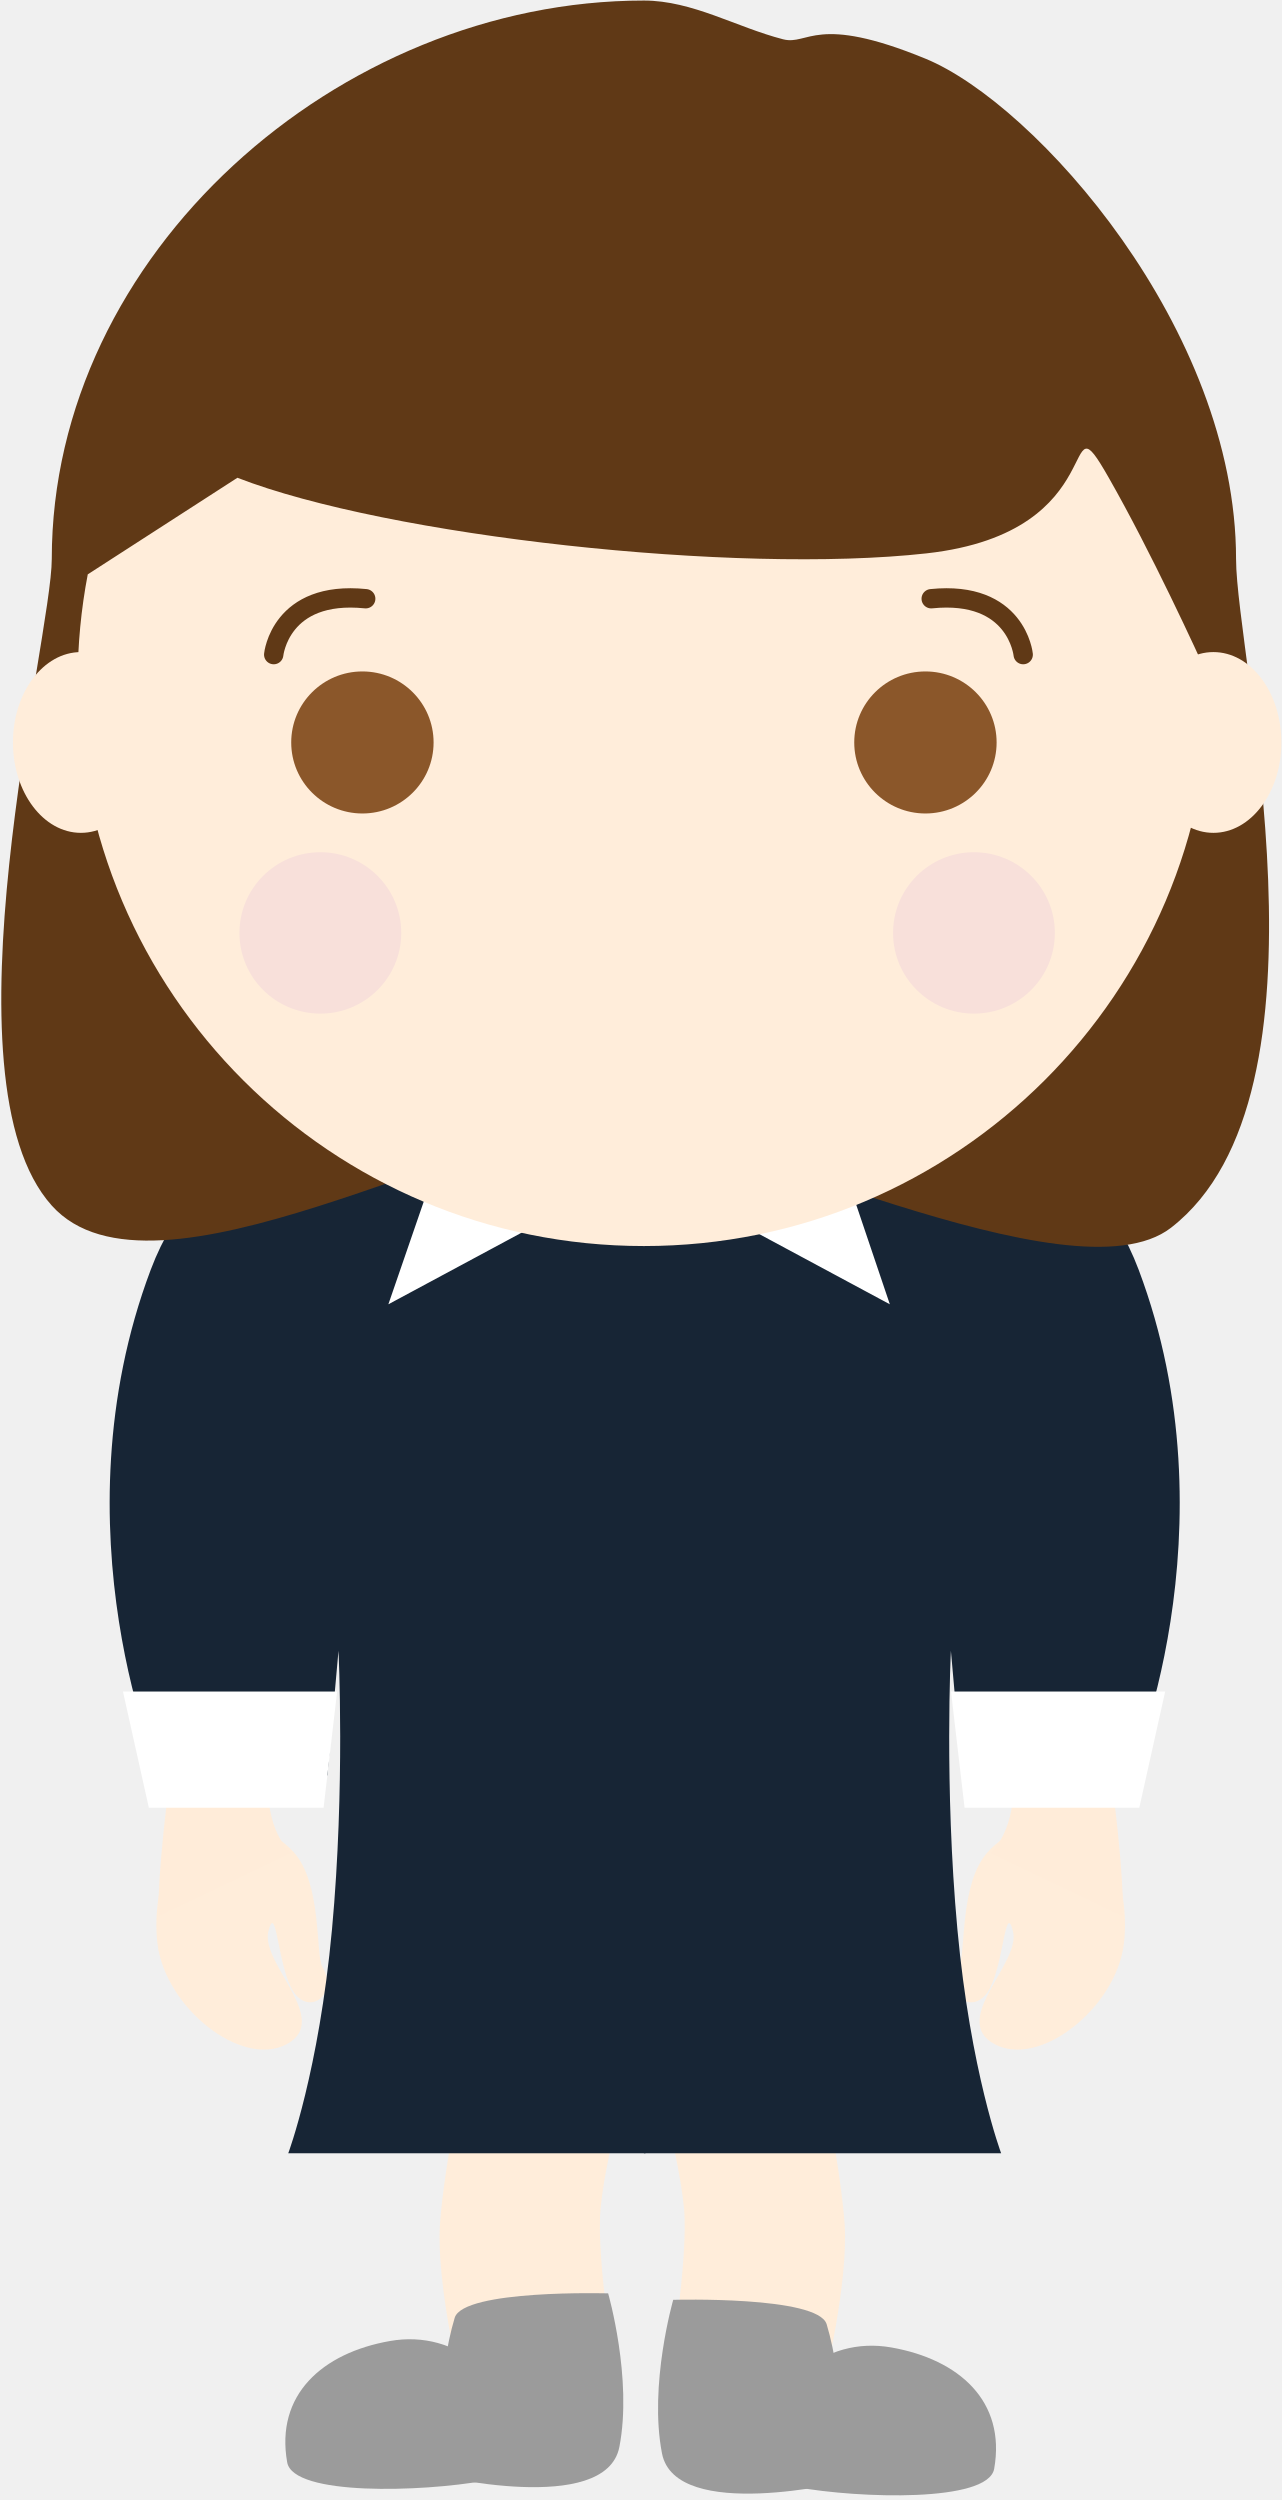
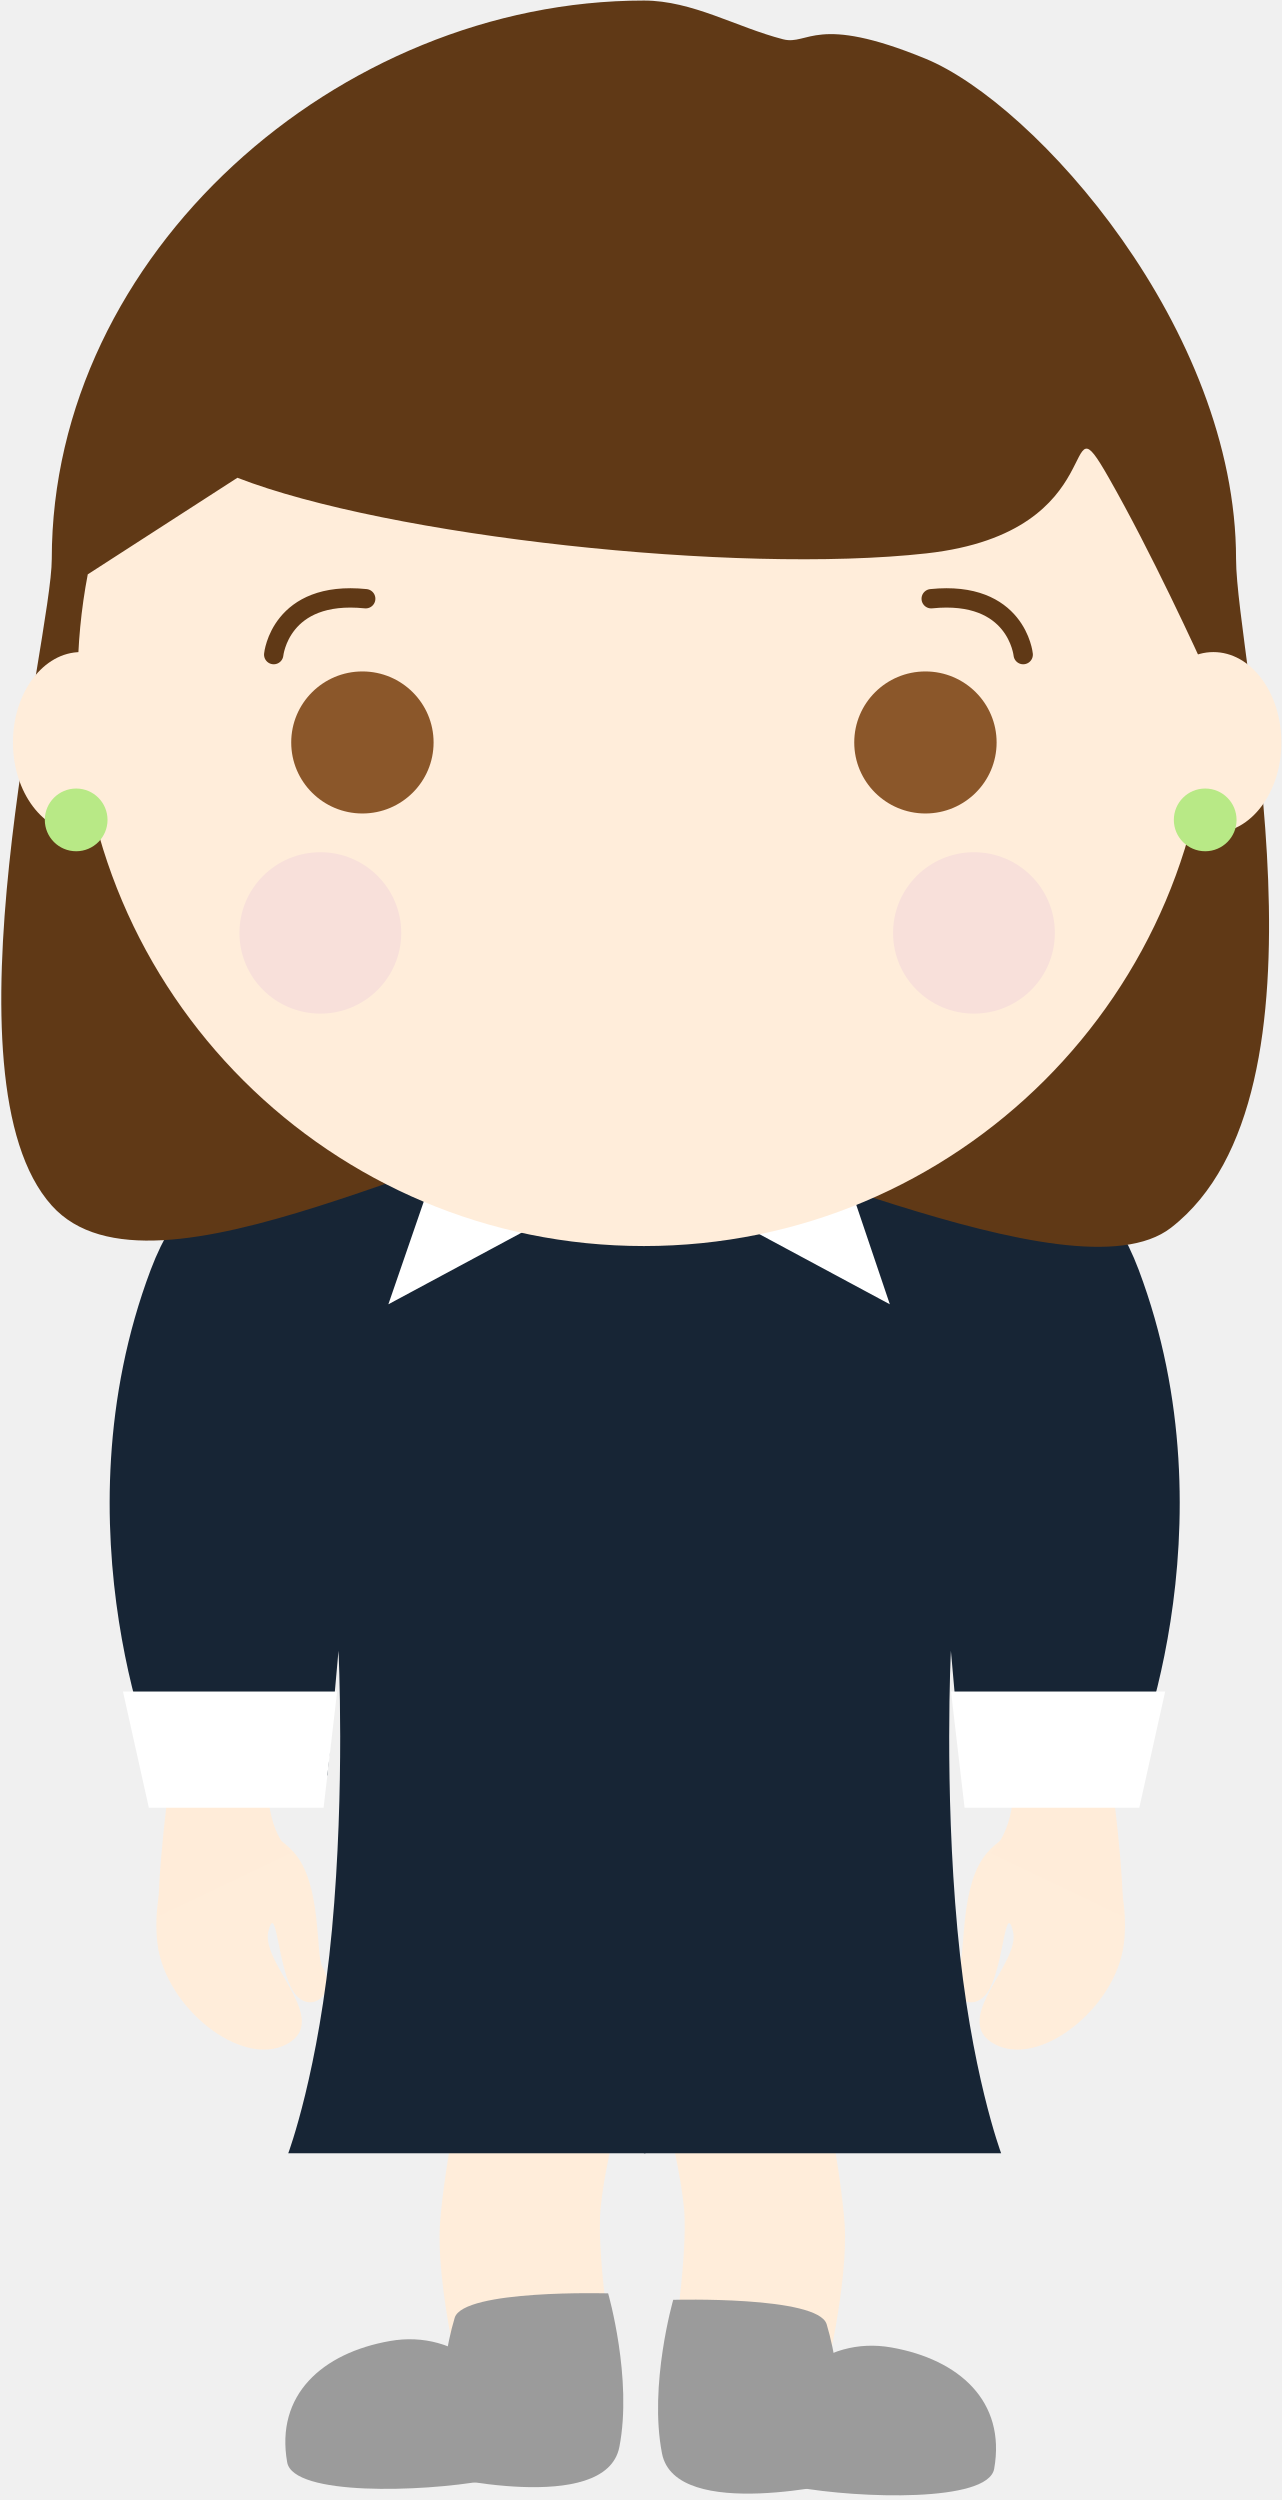
<svg xmlns="http://www.w3.org/2000/svg" xmlns:xlink="http://www.w3.org/1999/xlink" width="143px" height="279px" viewBox="0 0 143 279" version="1.1">
  <defs>
    <path id="path-1" d="M49.096,248.287 C49.508,241.791 52.495,226.962 52.495,226.962 L71.5,226.962 C71.5,226.962 67.703,239.291 67.029,246.415 C66.476,252.261 68.848,265.869 68.848,265.869 L51.358,265.869 C51.358,265.869 48.685,254.76 49.096,248.287 Z" />
    <path id="path-2" d="M71.904,248.287 C72.316,241.791 75.302,226.962 75.302,226.962 L94.308,226.962 C94.308,226.962 90.511,239.291 89.837,246.415 C89.284,252.261 91.656,265.869 91.656,265.869 L74.166,265.869 C74.166,265.869 71.493,254.76 71.904,248.287 Z" />
    <path id="path-3" d="M24.974,78.531 C24.974,78.531 12.202,78.971 6.696,78.971 C6.179,78.971 -5.587,50.931 5.261,22.111 C16.109,-6.71 60.48,1.497 60.48,1.497 L60.48,120.701 L20.613,120.701 C20.613,120.701 24.027,111.608 25.497,95.689 C26.967,79.77 26.22,64.621 26.22,64.621 L24.974,78.531 Z" />
    <path id="path-4" d="M84.597,78.724 C84.597,78.724 71.825,78.971 66.319,78.971 C65.802,78.971 54.036,50.931 64.884,22.111 C75.732,-6.71 120.103,1.689 120.103,1.689 L120.103,120.701 L80.236,120.701 C80.236,120.701 83.65,111.608 85.12,95.689 C86.59,79.77 85.843,64.621 85.843,64.621 L84.597,78.724 Z" />
    <path d="M40.945,0.095 L31.786,26.675 L59.768,11.632 L59.768,0.095 L40.945,0.095 Z M78.773,0.095 L87.75,26.675 L59.768,11.632 L59.768,0.095 L78.773,0.095 Z" id="path-5" />
    <path id="path-6" d="M2.167,69.89 L26.068,69.89 L24.556,82.859 L5.056,82.859 L2.167,69.89 Z" />
    <path id="path-7" d="M94.577,69.89 L118.479,69.89 L116.966,82.859 L97.466,82.859 L94.577,69.89 Z" />
    <path id="path-8" d="M5.778,134.542 C17.097,147.146 52.893,125.227 68.194,125.369 C80.48,125.484 119.62,145.603 130.688,137.014 C149.916,122.095 137.944,73.377 137.944,62.385 C137.944,36.716 115.556,11.589 103.278,6.546 C91,1.502 90.228,5.115 87.389,4.384 C82.204,3.049 77.272,0.061 71.861,0.061 C37.758,0.061 5.778,28.363 5.778,62.385 C5.778,71.209 -6.897,120.428 5.778,134.542 Z" />
    <path d="M135.056,76.014 C135.056,110.833 106.762,139.059 71.861,139.059 C36.96,139.059 8.667,110.833 8.667,76.014 C8.667,71.94 9.054,67.956 9.794,64.097 L26.495,53.318 C43.24,59.831 82.103,64.126 103.396,61.756 C124.689,59.386 118.037,43.312 123.74,53.318 C128.482,61.638 133.5,72.563 135.056,76.007 Z" id="path-9" />
    <ellipse id="path-10" cx="40.444" cy="82.859" rx="7.944" ry="7.926" />
    <ellipse id="path-11" cx="103.278" cy="82.859" rx="7.944" ry="7.926" />
    <ellipse id="path-12" cx="135.417" cy="82.859" rx="7.583" ry="10.087" />
    <ellipse id="path-13" cx="9.028" cy="82.859" rx="7.583" ry="10.087" />
  </defs>
  <g id="Page-1" stroke="none" stroke-width="1" fill="none" fill-rule="evenodd">
    <g id="Characters" transform="translate(-769, -560)">
      <g id="UX-Copy" transform="translate(769, 560)">
        <g id="Rectangle-37">
          <use fill="#FFEDDA" xlink:href="#path-1" />
          <use fill-opacity="0.04" fill="none" xlink:href="#path-1" />
        </g>
        <g id="Rectangle-37-Copy">
          <use fill="#FFEDDA" transform="translate(83.08452, 246.4154) scale(-1, 1) translate(-83.08452, -246.4154) " xlink:href="#path-2" />
          <use fill-opacity="0.04" fill="none" xlink:href="#path-2" />
        </g>
        <g id="Path-17-Copy-2-+-Rectangle-35" transform="translate(106.1667, 190.2154)">
          <path d="M15.656,16.48 C11.496,11.892 3.647,12.292 3.647,12.292 C3.647,12.292 -0.429,19.606 0.465,26.739 C1.358,33.871 9.86,40.623 14.894,37.909 C19.929,35.195 11.94,28.9 12.834,25.334 C13.727,21.768 13.869,29.413 15.656,32.088 C17.444,34.762 20.644,32.363 18.857,29.256 C18.081,27.907 18.847,19.998 15.656,16.48 Z" id="Path-17-Copy-2" fill="#FFEDDA" transform="translate(9.859522, 25.40287) scale(-1, 1) translate(-9.859522, -25.40287) " />
          <path d="M6.946,8.953 C6.946,3.32 5.056,0.721 5.056,0.721 L15.889,0.721 C15.889,0.721 16.857,-0.561 18.159,10.419 C19.462,21.399 19.09,23.619 19.09,23.619 L4.34,16.572 C4.34,16.572 6.946,14.587 6.946,8.953 Z" id="Rectangle-35" fill="#FFECD9" />
        </g>
        <g id="Path-17-Copy-2-+-Rectangle-35-Copy" transform="translate(27.08333, 209.6692) scale(-1, 1) translate(-27.08333, -209.6692) translate(17.33333, 190.2154)">
          <path d="M15.656,16.48 C11.496,11.892 3.647,12.292 3.647,12.292 C3.647,12.292 -0.429,19.606 0.465,26.739 C1.358,33.871 9.86,40.623 14.894,37.909 C19.929,35.195 11.94,28.9 12.834,25.334 C13.727,21.768 13.869,29.413 15.656,32.088 C17.444,34.762 20.644,32.363 18.857,29.256 C18.081,27.907 18.847,19.998 15.656,16.48 Z" id="Path-17-Copy-2" fill="#FFEDDA" transform="translate(9.859522, 25.40287) scale(-1, 1) translate(-9.859522, -25.40287) " />
          <path d="M6.946,8.953 C6.946,3.32 5.056,0.721 5.056,0.721 L15.889,0.721 C15.889,0.721 16.857,-0.561 18.159,10.419 C19.462,21.399 19.09,23.619 19.09,23.619 L4.34,16.572 C4.34,16.572 6.946,14.587 6.946,8.953 Z" id="Rectangle-35" fill="#FFECD9" />
        </g>
        <g id="UX_cloth" transform="translate(11.55556, 118.8846)">
          <g>
            <g>
              <g id="Path-10-Copy-2-+-Path-10-Copy-3" transform="translate(0, 0.720513)">
                <g id="Path-10-Copy-2">
                  <use fill="#172535" xlink:href="#path-3" />
                  <use fill-opacity="0.05" fill="none" xlink:href="#path-3" />
                </g>
                <g id="Path-10-Copy-3">
                  <use fill="#172535" transform="translate(90.20404, 60.62559) scale(-1, 1) translate(-90.20404, -60.62559) " xlink:href="#path-4" />
                  <use fill-opacity="0.05" fill="none" xlink:href="#path-4" />
                </g>
              </g>
              <g id="Path-47">
                <use fill="#FFFFFF" xlink:href="#path-5" />
                <use fill-opacity="0.05" fill="none" xlink:href="#path-5" />
              </g>
            </g>
            <g id="Rectangle-16-Copy-2">
              <use fill="#FFFFFF" xlink:href="#path-6" />
              <use fill-opacity="0.05" fill="none" xlink:href="#path-6" />
            </g>
            <g id="Rectangle-16-Copy-3">
              <use fill="#FFFFFF" transform="translate(106.5278, 76.37436) scale(-1, 1) translate(-106.5278, -76.37436) " xlink:href="#path-7" />
              <use fill-opacity="0.05" fill="none" xlink:href="#path-7" />
            </g>
          </g>
        </g>
        <g id="UX_head">
          <g id="Arch_head-Copy">
            <g id="Oval-28">
              <use fill="#603916" xlink:href="#path-8" />
              <use fill-opacity="0.062" fill="none" xlink:href="#path-8" />
            </g>
            <g id="Oval-27">
              <use fill="#FFEDDA" xlink:href="#path-9" />
              <use fill-opacity="0.04" fill="none" xlink:href="#path-9" />
            </g>
            <g id="Oval-33">
              <use fill="#8B572A" xlink:href="#path-10" />
              <use fill-opacity="0.062" fill="none" xlink:href="#path-10" />
            </g>
            <g id="Oval-33-Copy">
              <use fill="#8B572A" xlink:href="#path-11" />
              <use fill-opacity="0.062" fill="none" xlink:href="#path-11" />
            </g>
          </g>
          <g id="Oval-35-Copy-3">
            <use fill="#FFEDDA" xlink:href="#path-12" />
            <use fill-opacity="0.04" fill="none" xlink:href="#path-12" />
          </g>
          <g id="Oval-35-Copy-2">
            <use fill="#FFEDDA" xlink:href="#path-13" />
            <use fill-opacity="0.04" fill="none" xlink:href="#path-13" />
          </g>
          <path d="M30.546,73.054 C30.546,73.054 31.262,65.836 40.813,66.818" id="Path-43" stroke="#603916" stroke-width="2.16" stroke-linecap="round" stroke-linejoin="round" />
          <path d="M103.922,73.054 C103.922,73.054 104.638,65.836 114.189,66.818" id="Path-43-Copy" stroke="#603916" stroke-width="2.16" stroke-linecap="round" stroke-linejoin="round" transform="translate(109.0556, 69.88974) scale(-1, 1) translate(-109.0556, -69.88974) " />
          <ellipse id="Oval-58" fill="#F8E0DA" cx="35.75" cy="104.114" rx="9.028" ry="9.006" />
          <ellipse id="Oval-58-Copy" fill="#F8E0DA" cx="108.694" cy="104.114" rx="9.028" ry="9.006" />
        </g>
+         <circle id="Oval-72-Copy-3" fill="#B8E986" cx="8.5" cy="91.5" r="3.5" />
+         <circle id="Oval-72-Copy-2" fill="#B8E986" cx="134.5" cy="91.5" r="3.5" />
        <g id="UX_shoes" transform="translate(29.61111, 255.7821)" fill="#9B9B9B">
          <g id="Rectangle-18-+-Oval-38-Copy-2-+-Oval-38-Copy-2-Copy-+-Oval-38-Copy-3" transform="translate(43.33333, 0.720513)">
            <g id="Rectangle-18-+-Oval-38-Copy-2-+-Oval-38-Copy-2-Copy" transform="translate(10.86428, 11.16795) scale(-1, 1) translate(-10.86428, -11.16795) translate(0.03095, 0)">
              <path d="M2.387,2.882 C3.352,-0.3 19.511,0.158 19.511,0.158 C19.511,0.158 22.244,9.658 20.765,17.292 C19.259,25.068 0.031,20.394 0.031,20.394 C0.031,20.394 0.537,8.978 2.387,2.882 Z" id="Rectangle-18" />
            </g>
            <path d="M16.002,21.071 C9.205,19.843 10.872,21.018 11.53,17.287 C12.856,9.766 18.967,4.14 26.538,5.475 C34.109,6.81 39.333,11.489 38.007,19.01 C37.339,22.799 22.903,22.318 16.002,21.071 Z" id="Oval-38-Copy-3" />
          </g>
          <g id="Rectangle-18-+-Oval-38-Copy-2-+-Oval-38-Copy-2-Copy-+-Oval-38-Copy-3-Copy" transform="translate(20.22222, 12.60897) scale(-1, 1) translate(-20.22222, -12.60897) ">
            <g id="Rectangle-18-+-Oval-38-Copy-2-+-Oval-38-Copy-2-Copy" transform="translate(10.86428, 11.16795) scale(-1, 1) translate(-10.86428, -11.16795) translate(0.03095, 0)">
              <path d="M2.387,2.882 C3.352,-0.3 19.511,0.158 19.511,0.158 C19.511,0.158 22.244,9.658 20.765,17.292 C19.259,25.068 0.031,20.394 0.031,20.394 C0.031,20.394 0.537,8.978 2.387,2.882 Z" id="Rectangle-18" />
            </g>
            <path d="M33.395,22.593 C40.301,22.564 38.455,23.432 38.455,19.643 C38.455,12.006 33.414,5.404 25.727,5.404 C18.039,5.404 12.082,9.105 12.082,16.742 C12.082,20.589 26.382,22.622 33.395,22.593 Z" id="Oval-38-Copy-3" transform="translate(25.38073, 14.03149) scale(-1, 1) rotate(-10) translate(-25.38073, -14.03149) " />
          </g>
        </g>
      </g>
    </g>
  </g>
</svg>
